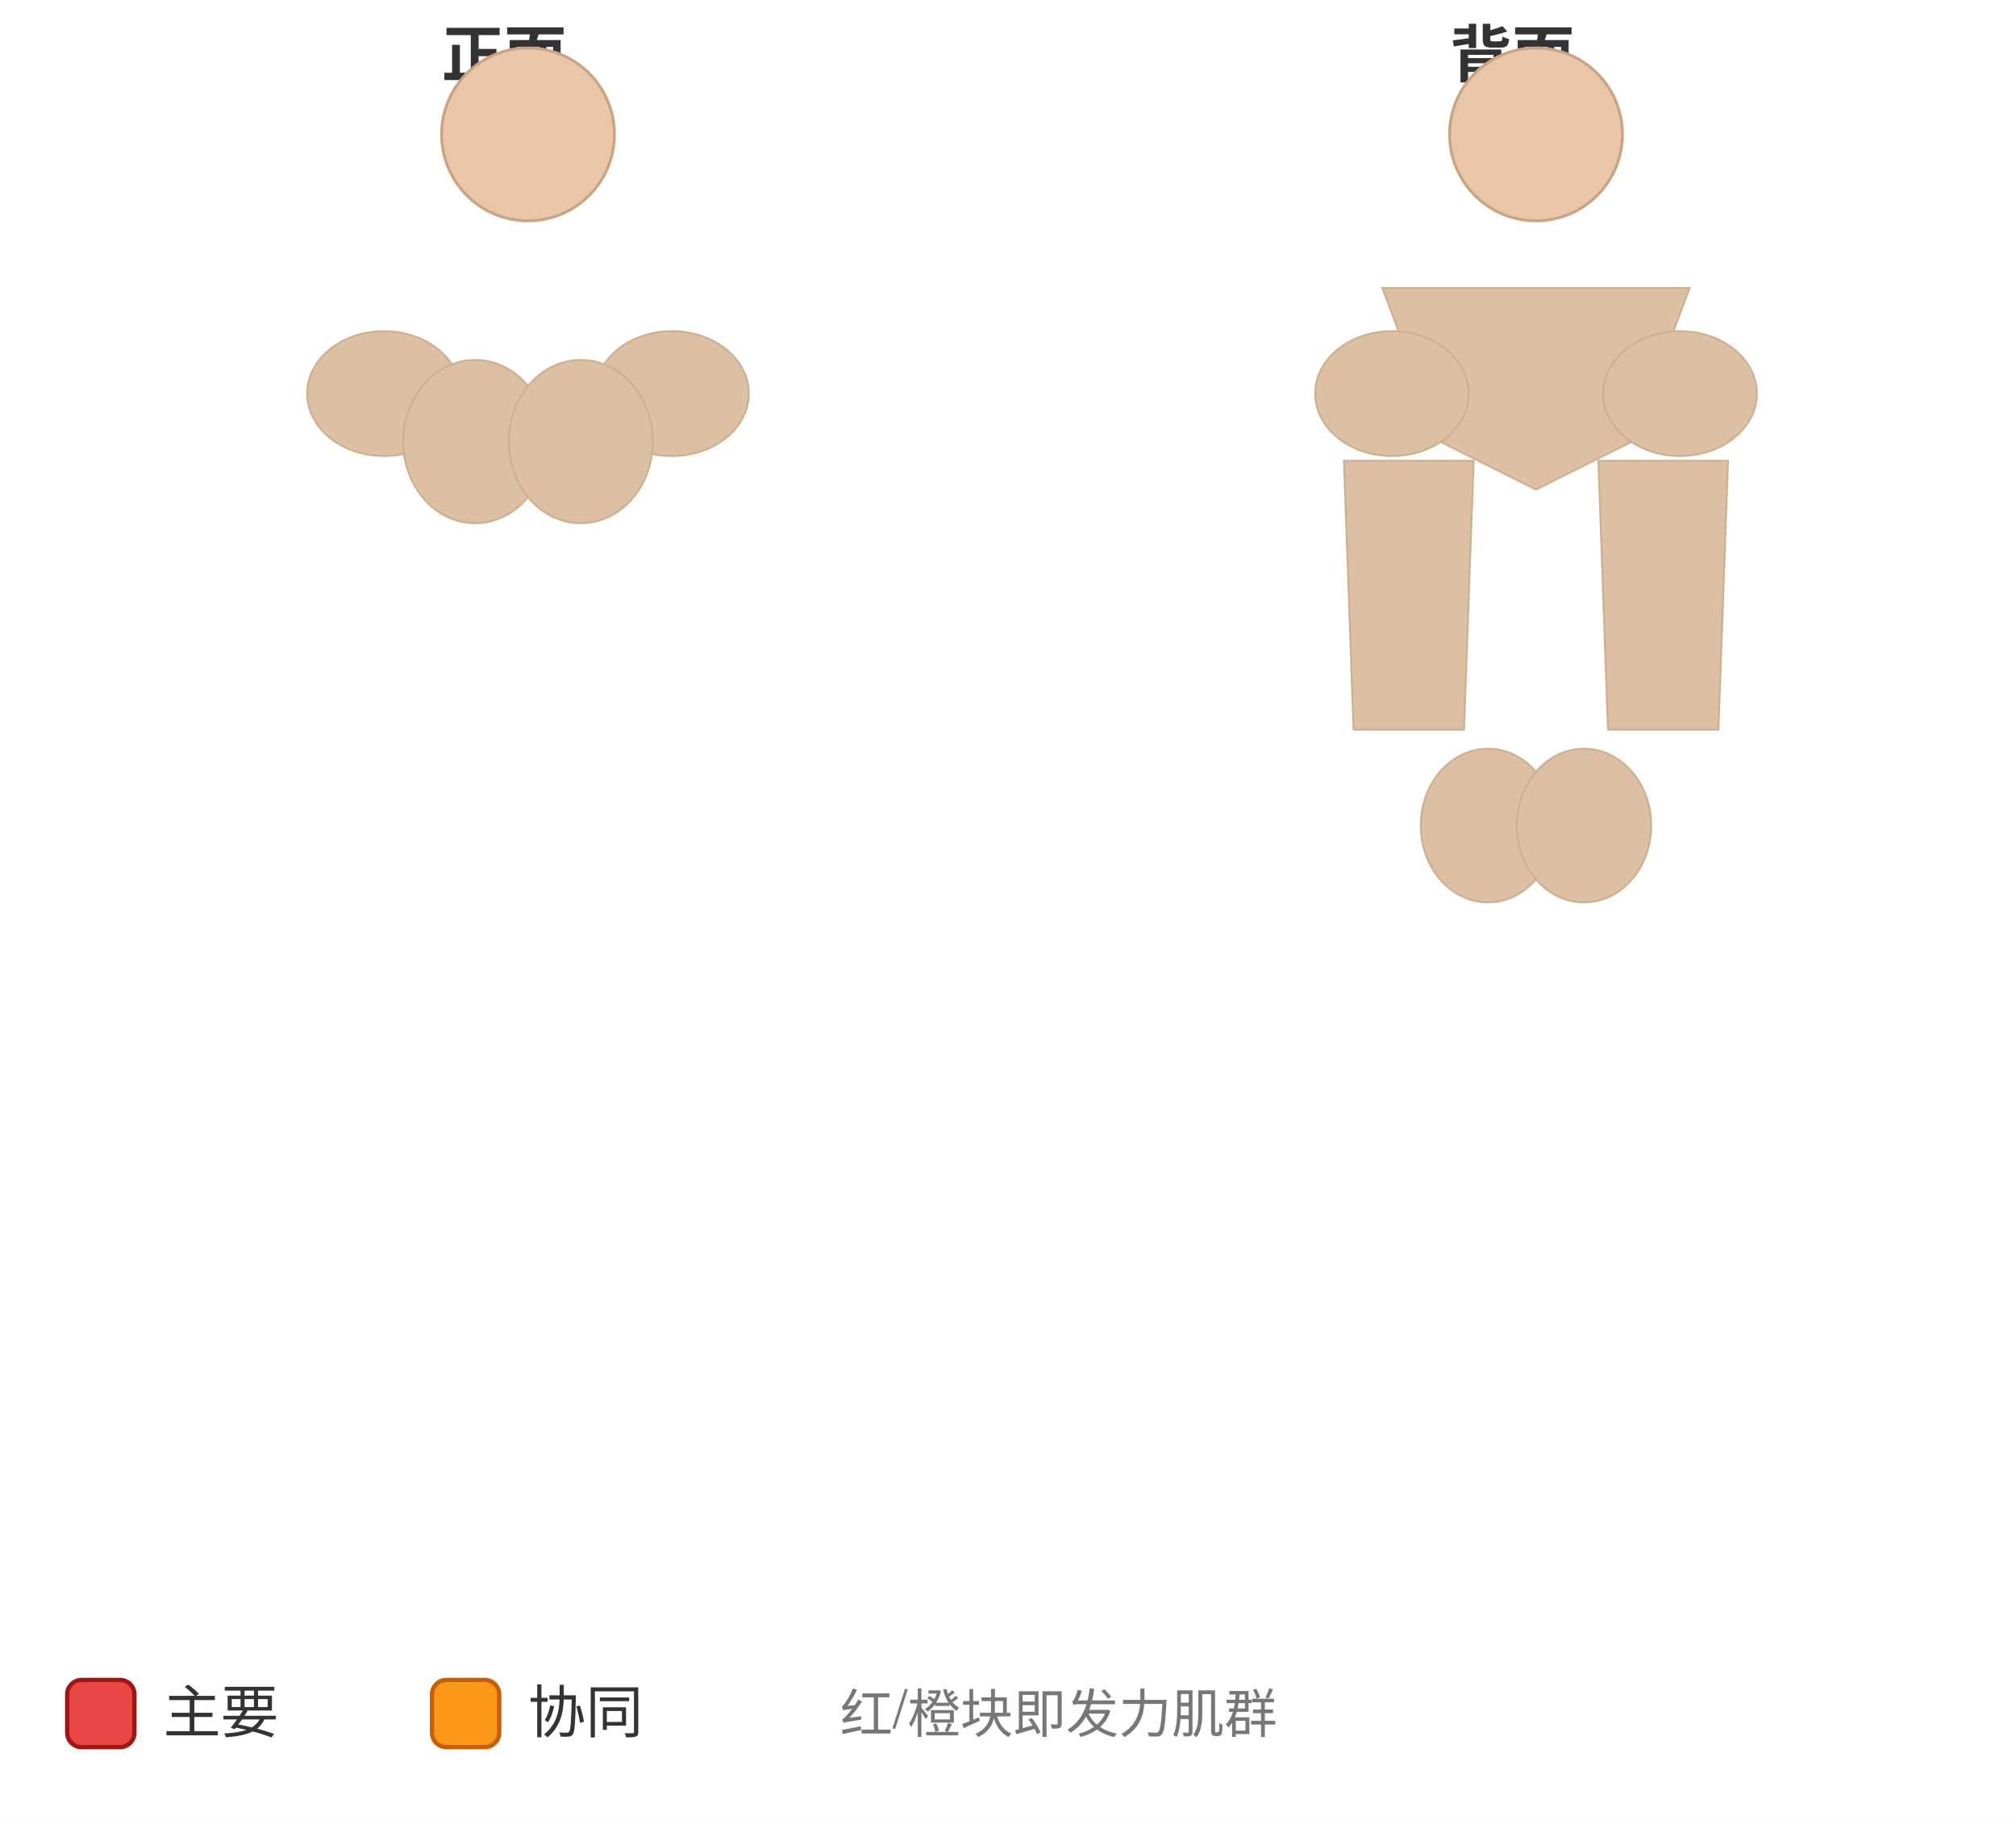
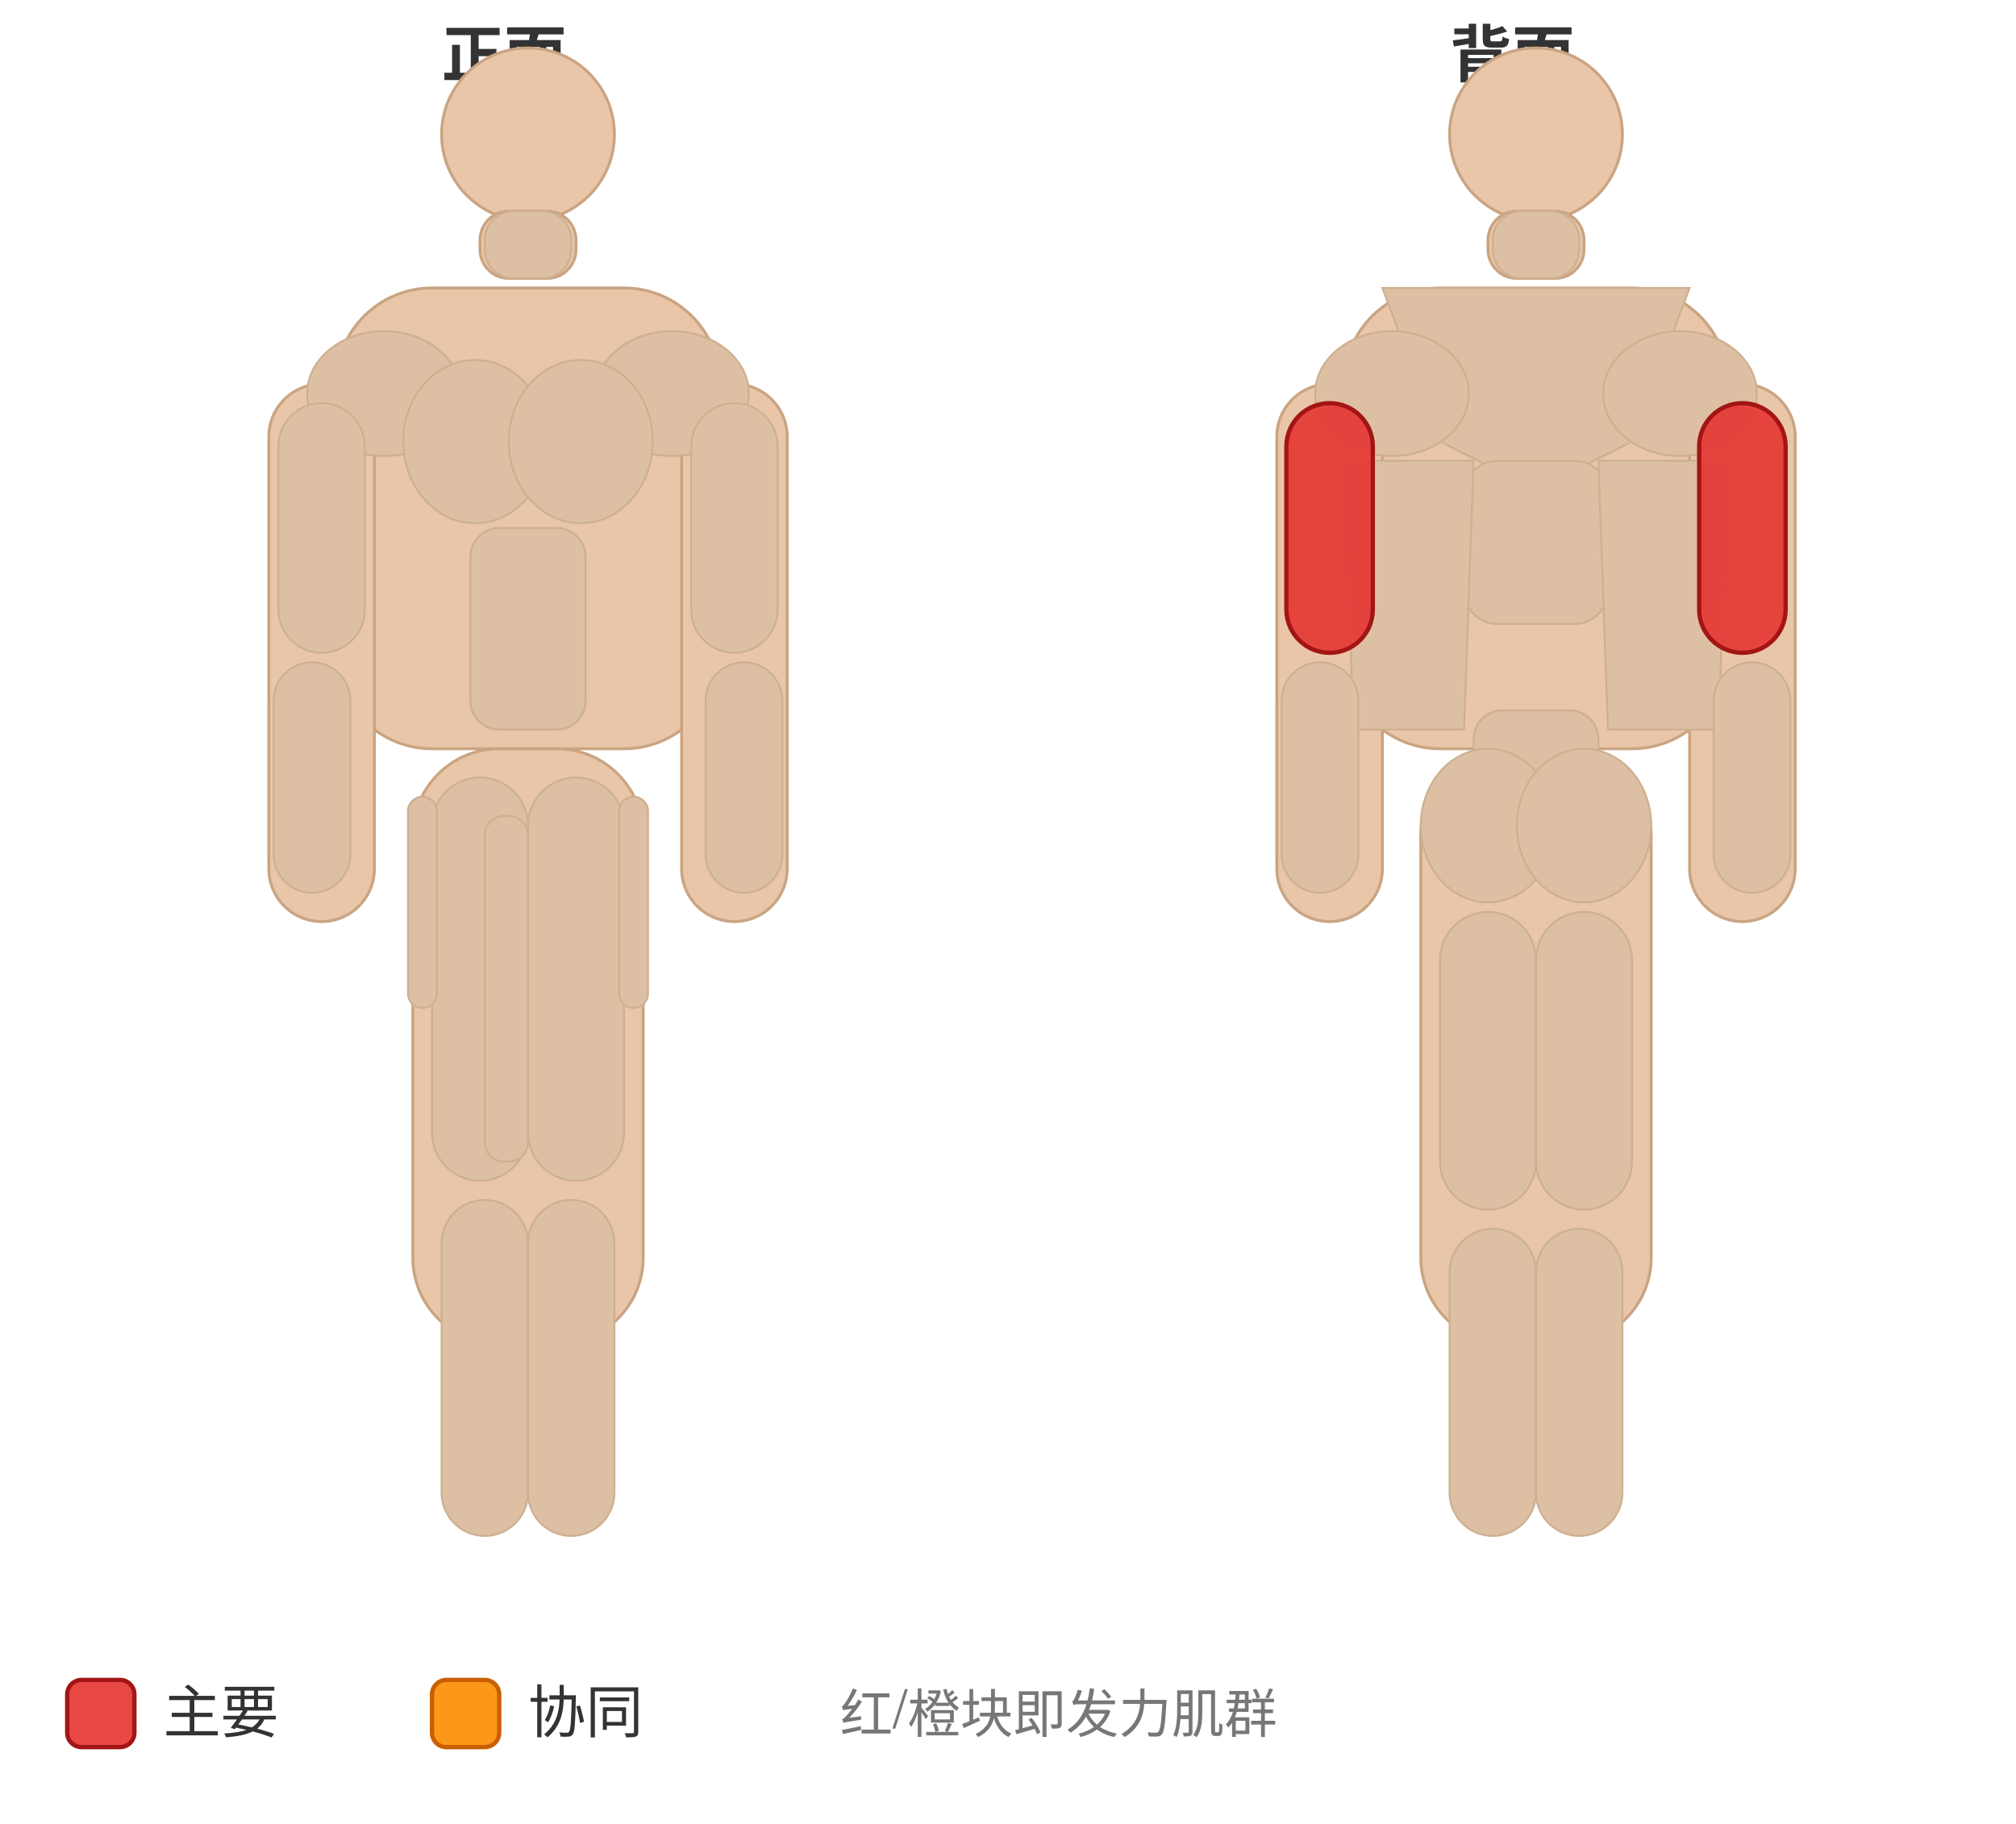
- <svg xmlns="http://www.w3.org/2000/svg" viewBox="0 0 420 380" font-family="-apple-system,Segoe UI,Helvetica,Arial,sans-serif">
+ <svg xmlns="http://www.w3.org/2000/svg" viewBox="0 0 420 380" width="420" height="380" font-family="-apple-system,Segoe UI,Helvetica,Arial,sans-serif">
  <rect width="420" height="380" fill="#ffffff" />
  <text x="105" y="16" font-size="13" font-weight="700" text-anchor="middle" fill="#333">正面</text>
  <text x="315" y="16" font-size="13" font-weight="700" text-anchor="middle" fill="#333">背面</text>
  <g transform="translate(10,0)">
    <circle fill="#e9c6a8" stroke="#caa482" stroke-width="0.6" cx="100" cy="28" r="18" />
-     <rect fill="#e9c6a8" stroke="#caa482" stroke-width="0.6" x="90" y="44" w="20" h="14" rx="6" />
-     <rect fill="#e9c6a8" stroke="#caa482" stroke-width="0.6" x="60" y="60" w="80" h="96" rx="20" />
-     <rect fill="#e9c6a8" stroke="#caa482" stroke-width="0.6" x="46" y="80" w="22" h="112" rx="11" />
-     <rect fill="#e9c6a8" stroke="#caa482" stroke-width="0.6" x="132" y="80" w="22" h="112" rx="11" />
-     <rect fill="#e9c6a8" stroke="#caa482" stroke-width="0.6" x="76" y="156" w="48" h="124" rx="18" />
-     <rect fill="#ddc0a4" stroke="#cdb090" stroke-width="0.4" x="91" y="44" w="18" h="14" rx="6" />
+     <rect fill="#e9c6a8" stroke="#caa482" stroke-width="0.6" x="90" y="44" width="20" height="14" rx="6" />
+     <rect fill="#e9c6a8" stroke="#caa482" stroke-width="0.6" x="60" y="60" width="80" height="96" rx="20" />
+     <rect fill="#e9c6a8" stroke="#caa482" stroke-width="0.6" x="46" y="80" width="22" height="112" rx="11" />
+     <rect fill="#e9c6a8" stroke="#caa482" stroke-width="0.6" x="132" y="80" width="22" height="112" rx="11" />
+     <rect fill="#e9c6a8" stroke="#caa482" stroke-width="0.6" x="76" y="156" width="48" height="124" rx="18" />
+     <rect fill="#ddc0a4" stroke="#cdb090" stroke-width="0.4" x="91" y="44" width="18" height="14" rx="6" />
    <ellipse fill="#ddc0a4" stroke="#cdb090" stroke-width="0.4" cx="70" cy="82" rx="16" ry="13" />
    <ellipse fill="#ddc0a4" stroke="#cdb090" stroke-width="0.4" cx="130" cy="82" rx="16" ry="13" />
    <ellipse fill="#ddc0a4" stroke="#cdb090" stroke-width="0.4" cx="89" cy="92" rx="15" ry="17" />
    <ellipse fill="#ddc0a4" stroke="#cdb090" stroke-width="0.4" cx="111" cy="92" rx="15" ry="17" />
-     <rect fill="#ddc0a4" stroke="#cdb090" stroke-width="0.4" x="48" y="84" w="18" h="52" rx="9" />
-     <rect fill="#ddc0a4" stroke="#cdb090" stroke-width="0.4" x="134" y="84" w="18" h="52" rx="9" />
-     <rect fill="#ddc0a4" stroke="#cdb090" stroke-width="0.4" x="47" y="138" w="16" h="48" rx="8" />
-     <rect fill="#ddc0a4" stroke="#cdb090" stroke-width="0.4" x="137" y="138" w="16" h="48" rx="8" />
-     <rect fill="#ddc0a4" stroke="#cdb090" stroke-width="0.4" x="88" y="110" w="24" h="42" rx="6" />
-     <rect fill="#ddc0a4" stroke="#cdb090" stroke-width="0.4" x="80" y="162" w="20" h="84" rx="10" />
-     <rect fill="#ddc0a4" stroke="#cdb090" stroke-width="0.4" x="100" y="162" w="20" h="84" rx="10" />
-     <rect fill="#ddc0a4" stroke="#cdb090" stroke-width="0.4" x="91" y="170" w="9" h="72" rx="4" />
-     <rect fill="#ddc0a4" stroke="#cdb090" stroke-width="0.4" x="75" y="166" w="6" h="44" rx="3" />
-     <rect fill="#ddc0a4" stroke="#cdb090" stroke-width="0.4" x="119" y="166" w="6" h="44" rx="3" />
-     <rect fill="#ddc0a4" stroke="#cdb090" stroke-width="0.4" x="82" y="250" w="18" h="70" rx="9" />
-     <rect fill="#ddc0a4" stroke="#cdb090" stroke-width="0.4" x="100" y="250" w="18" h="70" rx="9" />
+     <rect fill="#ddc0a4" stroke="#cdb090" stroke-width="0.4" x="48" y="84" width="18" height="52" rx="9" />
+     <rect fill="#ddc0a4" stroke="#cdb090" stroke-width="0.4" x="134" y="84" width="18" height="52" rx="9" />
+     <rect fill="#ddc0a4" stroke="#cdb090" stroke-width="0.4" x="47" y="138" width="16" height="48" rx="8" />
+     <rect fill="#ddc0a4" stroke="#cdb090" stroke-width="0.4" x="137" y="138" width="16" height="48" rx="8" />
+     <rect fill="#ddc0a4" stroke="#cdb090" stroke-width="0.4" x="88" y="110" width="24" height="42" rx="6" />
+     <rect fill="#ddc0a4" stroke="#cdb090" stroke-width="0.4" x="80" y="162" width="20" height="84" rx="10" />
+     <rect fill="#ddc0a4" stroke="#cdb090" stroke-width="0.4" x="100" y="162" width="20" height="84" rx="10" />
+     <rect fill="#ddc0a4" stroke="#cdb090" stroke-width="0.4" x="91" y="170" width="9" height="72" rx="4" />
+     <rect fill="#ddc0a4" stroke="#cdb090" stroke-width="0.4" x="75" y="166" width="6" height="44" rx="3" />
+     <rect fill="#ddc0a4" stroke="#cdb090" stroke-width="0.4" x="119" y="166" width="6" height="44" rx="3" />
+     <rect fill="#ddc0a4" stroke="#cdb090" stroke-width="0.4" x="82" y="250" width="18" height="70" rx="9" />
+     <rect fill="#ddc0a4" stroke="#cdb090" stroke-width="0.4" x="100" y="250" width="18" height="70" rx="9" />
  </g>
  <g transform="translate(220,0)">
    <circle fill="#e9c6a8" stroke="#caa482" stroke-width="0.6" cx="100" cy="28" r="18" />
-     <rect fill="#e9c6a8" stroke="#caa482" stroke-width="0.6" x="90" y="44" w="20" h="14" rx="6" />
-     <rect fill="#e9c6a8" stroke="#caa482" stroke-width="0.6" x="60" y="60" w="80" h="96" rx="20" />
-     <rect fill="#e9c6a8" stroke="#caa482" stroke-width="0.6" x="46" y="80" w="22" h="112" rx="11" />
-     <rect fill="#e9c6a8" stroke="#caa482" stroke-width="0.6" x="132" y="80" w="22" h="112" rx="11" />
-     <rect fill="#e9c6a8" stroke="#caa482" stroke-width="0.6" x="76" y="156" w="48" h="124" rx="18" />
-     <rect fill="#ddc0a4" stroke="#cdb090" stroke-width="0.4" x="91" y="44" w="18" h="14" rx="6" />
+     <rect fill="#e9c6a8" stroke="#caa482" stroke-width="0.6" x="90" y="44" width="20" height="14" rx="6" />
+     <rect fill="#e9c6a8" stroke="#caa482" stroke-width="0.6" x="60" y="60" width="80" height="96" rx="20" />
+     <rect fill="#e9c6a8" stroke="#caa482" stroke-width="0.6" x="46" y="80" width="22" height="112" rx="11" />
+     <rect fill="#e9c6a8" stroke="#caa482" stroke-width="0.6" x="132" y="80" width="22" height="112" rx="11" />
+     <rect fill="#e9c6a8" stroke="#caa482" stroke-width="0.6" x="76" y="156" width="48" height="124" rx="18" />
+     <rect fill="#ddc0a4" stroke="#cdb090" stroke-width="0.4" x="91" y="44" width="18" height="14" rx="6" />
    <polygon fill="#ddc0a4" stroke="#cdb090" stroke-width="0.4" points="68,60 132,60 120,92 100,102 80,92" />
    <ellipse fill="#ddc0a4" stroke="#cdb090" stroke-width="0.4" cx="70" cy="82" rx="16" ry="13" />
    <ellipse fill="#ddc0a4" stroke="#cdb090" stroke-width="0.4" cx="130" cy="82" rx="16" ry="13" />
-     <rect fill="#ddc0a4" stroke="#cdb090" stroke-width="0.4" x="85" y="96" w="30" h="34" rx="7" />
+     <rect fill="#ddc0a4" stroke="#cdb090" stroke-width="0.4" x="85" y="96" width="30" height="34" rx="7" />
    <polygon fill="#ddc0a4" stroke="#cdb090" stroke-width="0.4" points="60,96 87,96 85,152 62,152" />
    <polygon fill="#ddc0a4" stroke="#cdb090" stroke-width="0.4" points="113,96 140,96 138,152 115,152" />
-     <rect fill="#ddc0a4" stroke="#cdb090" stroke-width="0.4" x="87" y="148" w="26" h="18" rx="6" />
-     <rect fill="#e53935" fill-opacity="0.92" stroke="#a31515" stroke-width="0.9" x="48" y="84" w="18" h="52" rx="9" />
-     <rect fill="#e53935" fill-opacity="0.92" stroke="#a31515" stroke-width="0.9" x="134" y="84" w="18" h="52" rx="9" />
-     <rect fill="#ddc0a4" stroke="#cdb090" stroke-width="0.4" x="47" y="138" w="16" h="48" rx="8" />
-     <rect fill="#ddc0a4" stroke="#cdb090" stroke-width="0.4" x="137" y="138" w="16" h="48" rx="8" />
+     <rect fill="#ddc0a4" stroke="#cdb090" stroke-width="0.4" x="87" y="148" width="26" height="18" rx="6" />
+     <rect fill="#e53935" fill-opacity="0.92" stroke="#a31515" stroke-width="0.9" x="48" y="84" width="18" height="52" rx="9" />
+     <rect fill="#e53935" fill-opacity="0.92" stroke="#a31515" stroke-width="0.9" x="134" y="84" width="18" height="52" rx="9" />
+     <rect fill="#ddc0a4" stroke="#cdb090" stroke-width="0.4" x="47" y="138" width="16" height="48" rx="8" />
+     <rect fill="#ddc0a4" stroke="#cdb090" stroke-width="0.4" x="137" y="138" width="16" height="48" rx="8" />
    <ellipse fill="#ddc0a4" stroke="#cdb090" stroke-width="0.4" cx="90" cy="172" rx="14" ry="16" />
    <ellipse fill="#ddc0a4" stroke="#cdb090" stroke-width="0.4" cx="110" cy="172" rx="14" ry="16" />
-     <rect fill="#ddc0a4" stroke="#cdb090" stroke-width="0.4" x="80" y="190" w="20" h="62" rx="10" />
-     <rect fill="#ddc0a4" stroke="#cdb090" stroke-width="0.4" x="100" y="190" w="20" h="62" rx="10" />
-     <rect fill="#ddc0a4" stroke="#cdb090" stroke-width="0.4" x="82" y="256" w="18" h="64" rx="9" />
-     <rect fill="#ddc0a4" stroke="#cdb090" stroke-width="0.4" x="100" y="256" w="18" h="64" rx="9" />
+     <rect fill="#ddc0a4" stroke="#cdb090" stroke-width="0.4" x="80" y="190" width="20" height="62" rx="10" />
+     <rect fill="#ddc0a4" stroke="#cdb090" stroke-width="0.4" x="100" y="190" width="20" height="62" rx="10" />
+     <rect fill="#ddc0a4" stroke="#cdb090" stroke-width="0.4" x="82" y="256" width="18" height="64" rx="9" />
+     <rect fill="#ddc0a4" stroke="#cdb090" stroke-width="0.4" x="100" y="256" width="18" height="64" rx="9" />
  </g>
  <rect x="14" y="350" width="14" height="14" rx="3" fill="#e53935" fill-opacity="0.92" stroke="#a31515" stroke-width="0.9" />
  <text x="34" y="361" font-size="12" fill="#333">主要</text>
  <rect x="90" y="350" width="14" height="14" rx="3" fill="#fb8c00" fill-opacity="0.9" stroke="#c85f00" stroke-width="0.9" />
  <text x="110" y="361" font-size="12" fill="#333">协同</text>
  <text x="175" y="361" font-size="11" fill="#777">红/橙块即发力肌群</text>
</svg>
